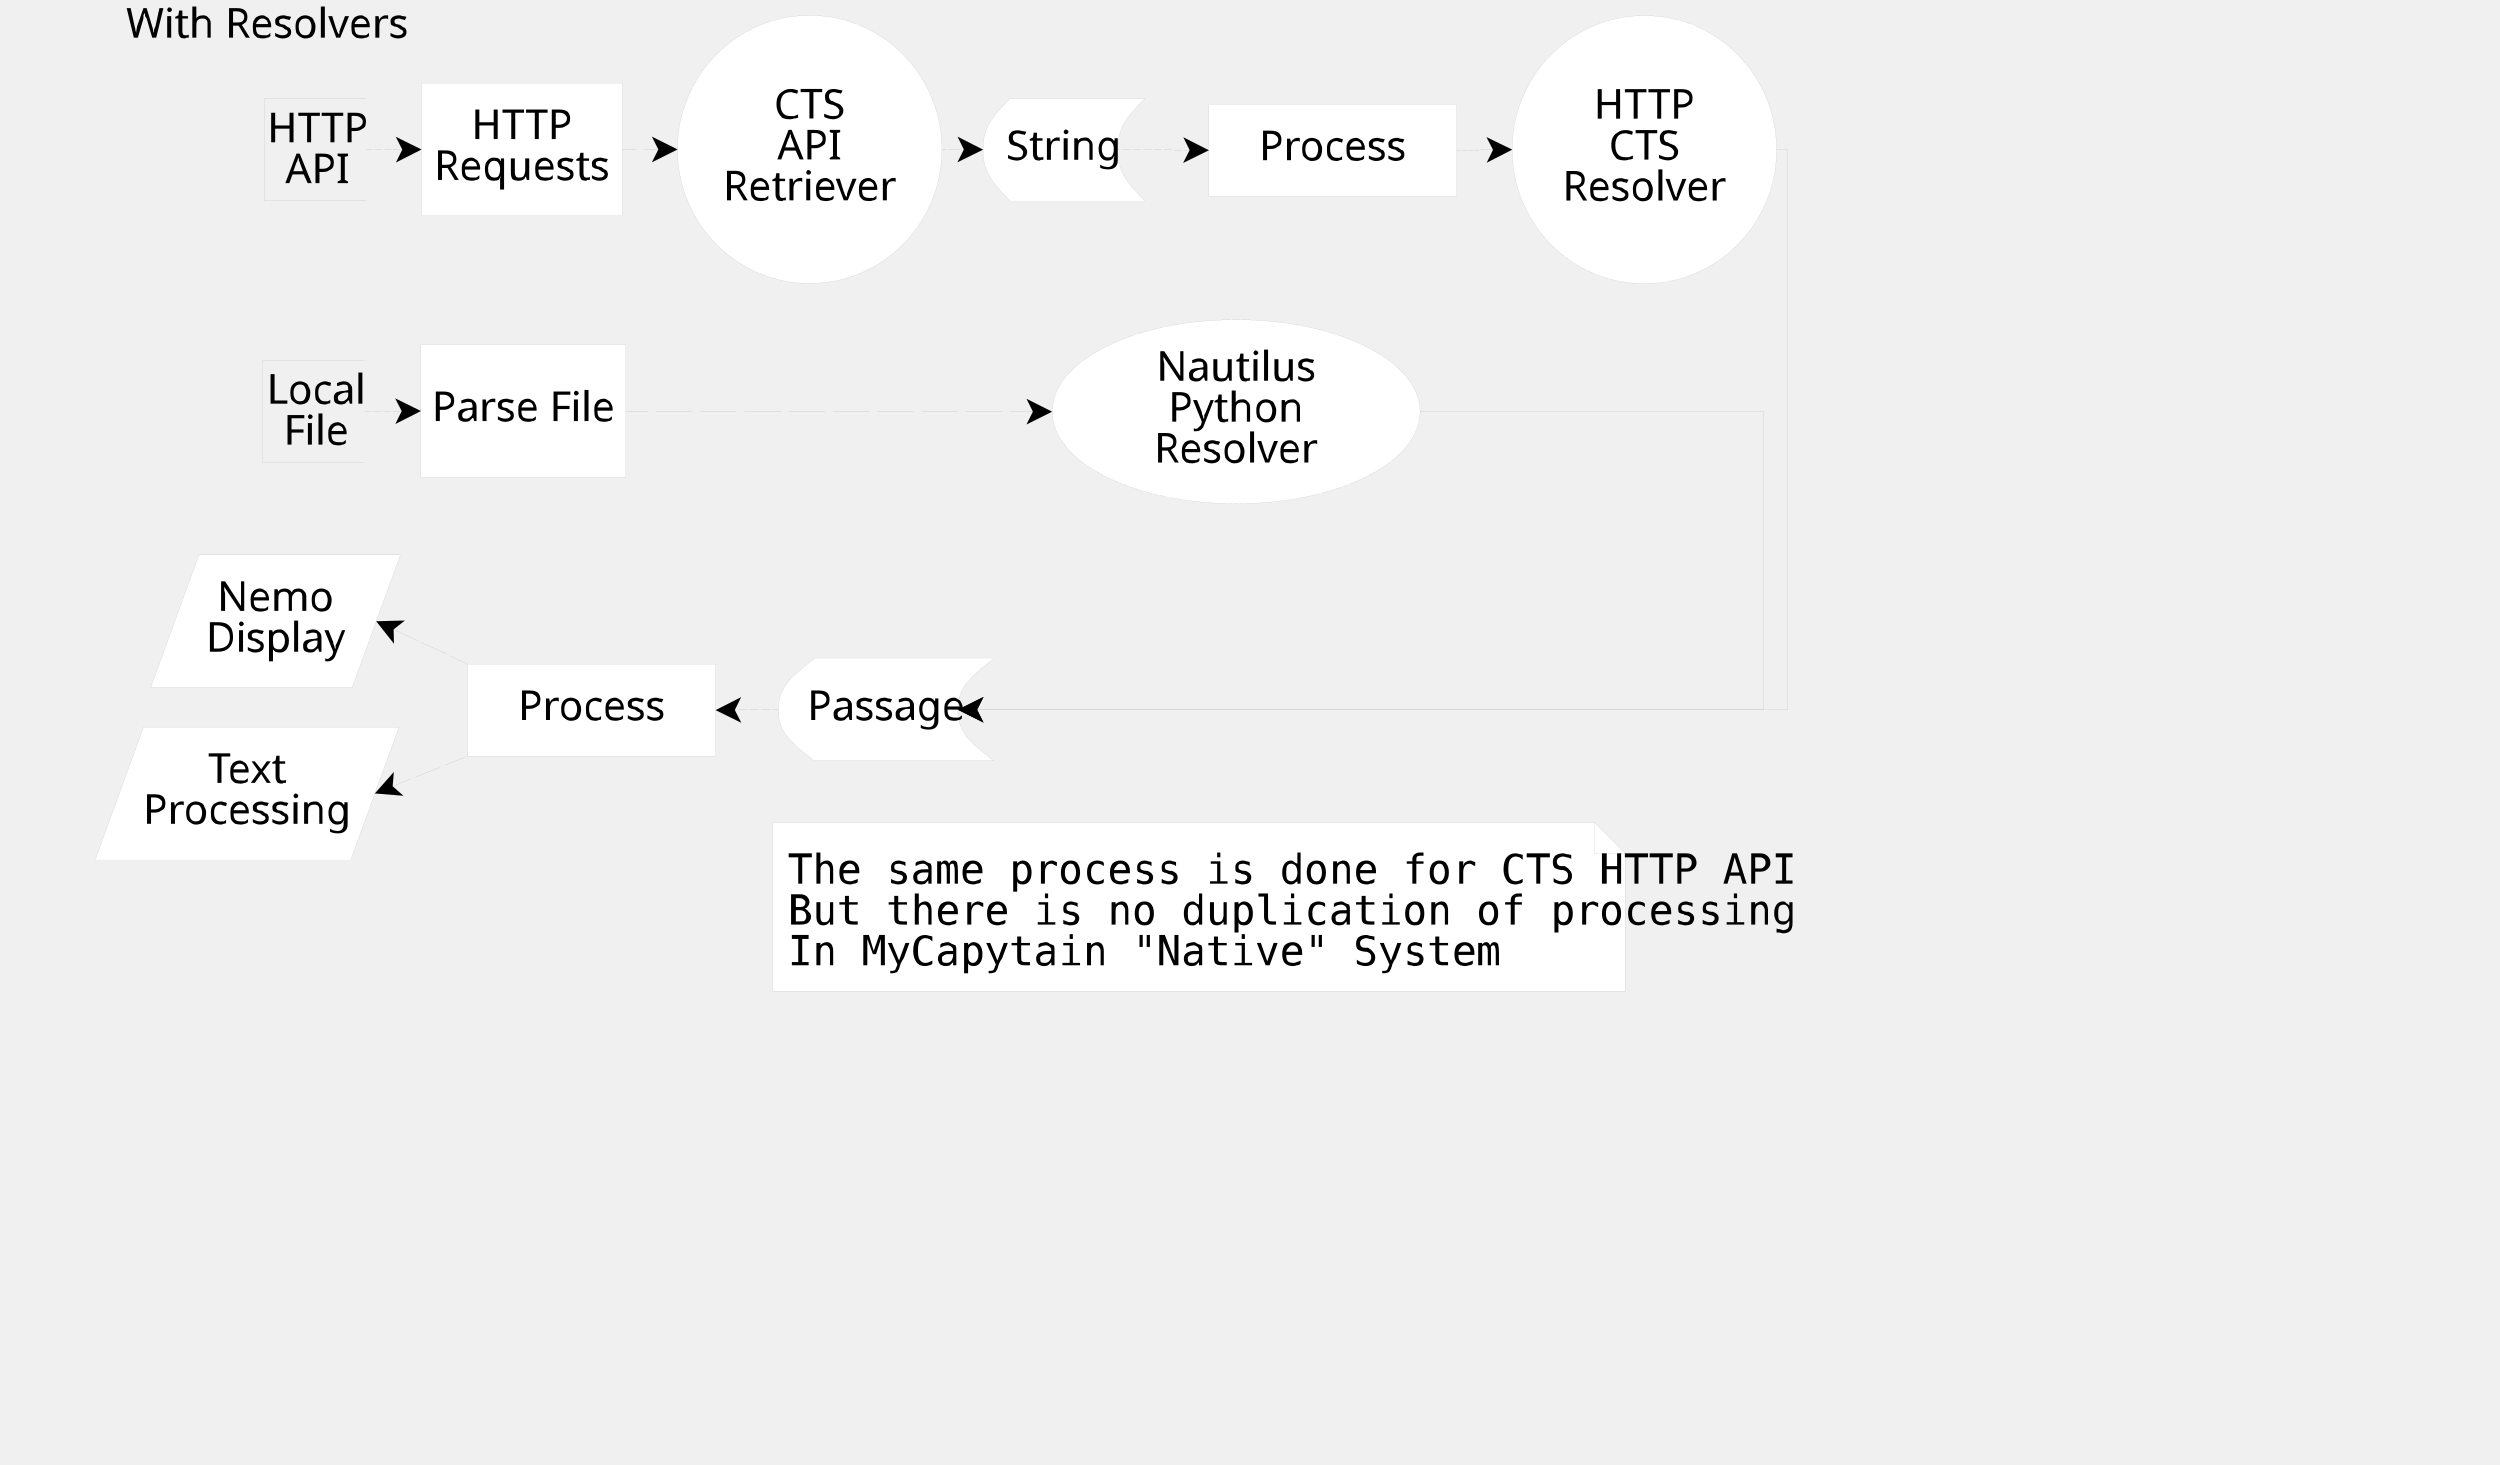
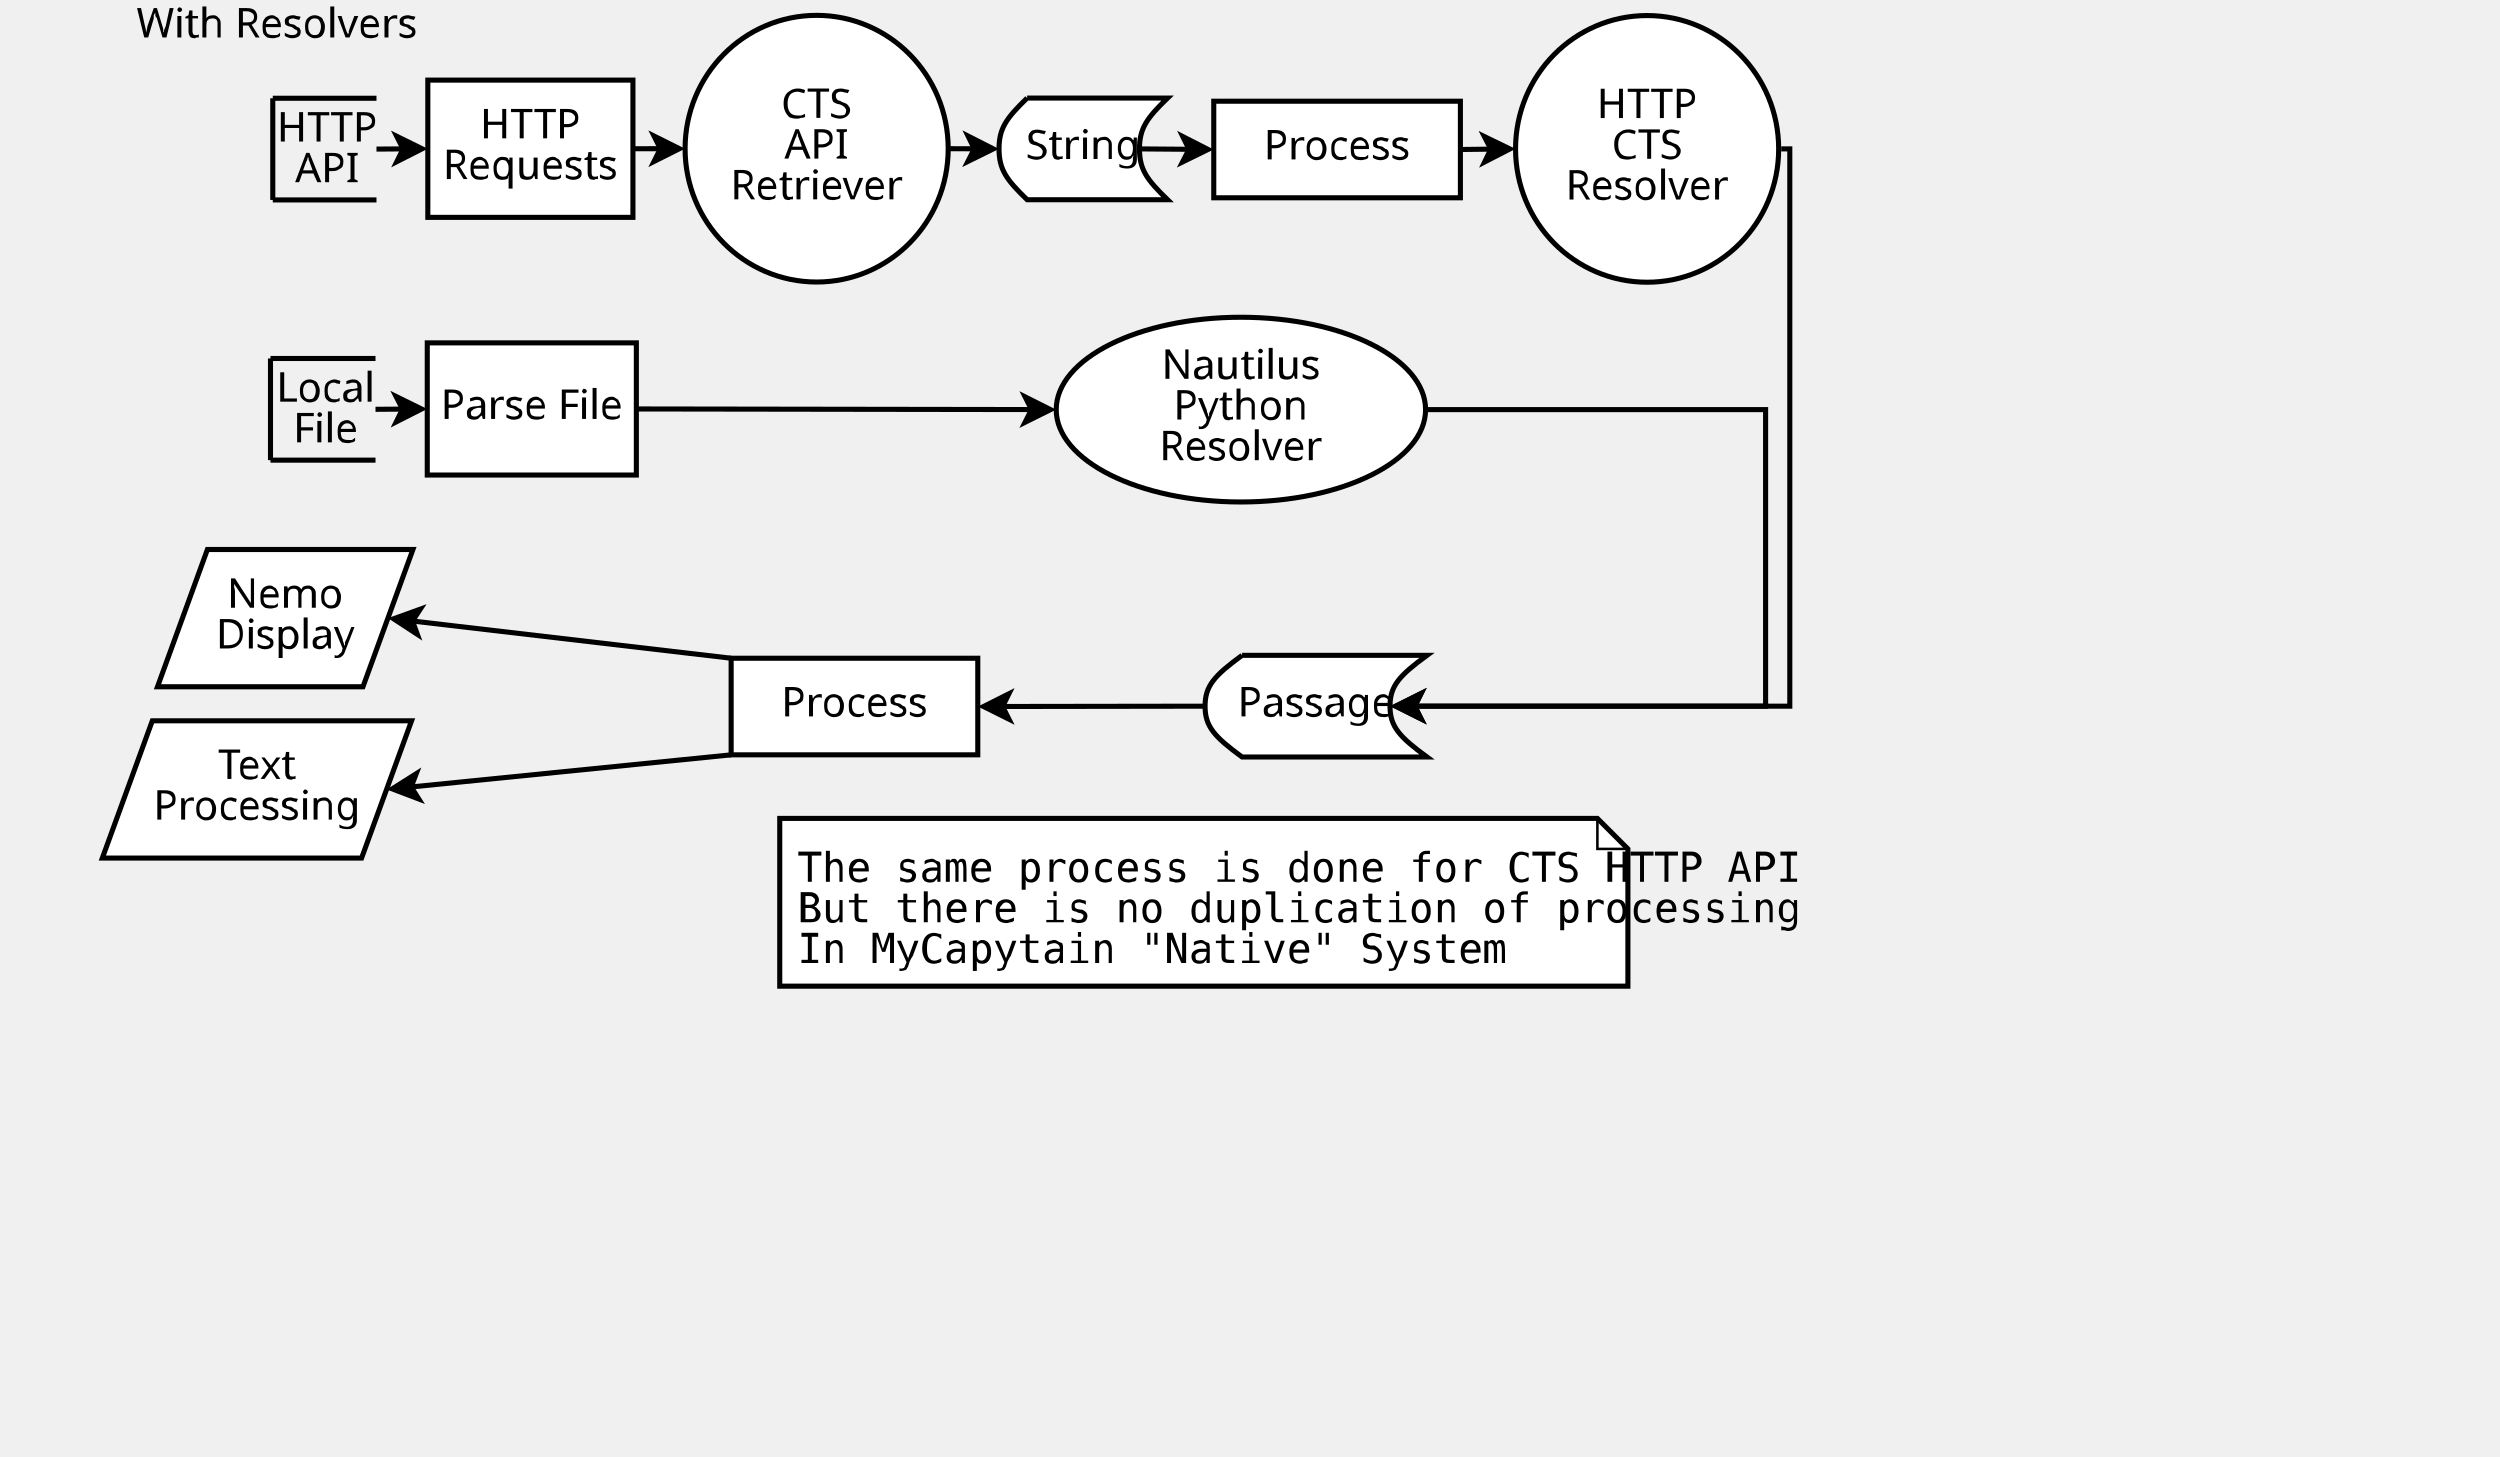
- <svg xmlns="http://www.w3.org/2000/svg" width="33.128cm" height="19.400cm" viewBox="12.076 9.255 45.204 28.655">
+ <svg xmlns="http://www.w3.org/2000/svg" width="33.296cm" height="19.400cm" viewBox="11.958 9.255 45.254 28.655">
  <text x="12.674" y="9.991" fill="#000000" text-anchor="start" font-size="0.80" font-family="sans" font-style="normal" font-weight="400">
With Resolvers</text>
-   <rect x="18.461" y="10.881" width="3.935" height="2.600" fill="#FFFFFF" stroke="none" stroke-width="0" />
-   <rect x="18.461" y="10.881" width="3.935" height="2.600" fill="none" stroke="#000000" stroke-width="0.001" />
+   <rect x="18.411" y="10.831" width="4.035" height="2.700" fill="#FFFFFF" stroke="none" stroke-width="0" />
+   <rect x="18.411" y="10.831" width="4.035" height="2.700" fill="none" stroke="#000000" stroke-width="0.100" />
  <text x="20.429" y="11.976" fill="#000000" text-anchor="middle" font-size="0.80" font-family="sans" font-style="normal" font-weight="400">
HTTP</text>
  <text x="20.429" y="12.776" fill="#000000" text-anchor="middle" font-size="0.80" font-family="sans" font-style="normal" font-weight="400">
Requests</text>
-   <rect x="18.450" y="16.000" width="4.012" height="2.600" fill="#FFFFFF" stroke="none" stroke-width="0" />
-   <rect x="18.450" y="16.000" width="4.012" height="2.600" fill="none" stroke="#000000" stroke-width="0.001" />
+   <rect x="18.400" y="16.000" width="4.113" height="2.600" fill="#FFFFFF" stroke="none" stroke-width="0" />
+   <rect x="18.400" y="16.000" width="4.113" height="2.600" fill="none" stroke="#000000" stroke-width="0.100" />
  <text x="20.456" y="17.495" fill="#000000" text-anchor="middle" font-size="0.80" font-family="sans" font-style="normal" font-weight="400">
Parse File</text>
  <ellipse cx="26.060" cy="12.180" rx="2.588" ry="2.623" fill="#FFFFFF" stroke="none" />
-   <ellipse cx="26.060" cy="12.180" rx="2.588" ry="2.623" fill="none" stroke="#000000" stroke-width="0.001" />
+   <ellipse cx="26.060" cy="12.180" rx="2.588" ry="2.623" fill="none" stroke="#000000" stroke-width="0.100" />
  <text x="26.060" y="11.575" fill="#000000" text-anchor="middle" font-size="0.80" font-family="sans" font-style="normal" font-weight="400">
CTS</text>
  <text x="26.060" y="12.375" fill="#000000" text-anchor="middle" font-size="0.80" font-family="sans" font-style="normal" font-weight="400">
API</text>
  <text x="26.060" y="13.175" fill="#000000" text-anchor="middle" font-size="0.80" font-family="sans" font-style="normal" font-weight="400">
Retriever</text>
-   <ellipse cx="34.406" cy="17.313" rx="3.601" ry="1.801" fill="#FFFFFF" stroke="none" />
-   <ellipse cx="34.406" cy="17.313" rx="3.601" ry="1.801" fill="none" stroke="#000000" stroke-width="0.001" />
+   <ellipse cx="34.406" cy="17.313" rx="3.633" ry="1.817" fill="#FFFFFF" stroke="none" />
+   <ellipse cx="34.406" cy="17.313" rx="3.633" ry="1.817" fill="none" stroke="#000000" stroke-width="0.100" />
  <text x="34.406" y="16.708" fill="#000000" text-anchor="middle" font-size="0.80" font-family="sans" font-style="normal" font-weight="400">
Nautilus</text>
  <text x="34.406" y="17.508" fill="#000000" text-anchor="middle" font-size="0.80" font-family="sans" font-style="normal" font-weight="400">
Python</text>
  <text x="34.406" y="18.308" fill="#000000" text-anchor="middle" font-size="0.80" font-family="sans" font-style="normal" font-weight="400">
Resolver</text>
-   <rect x="19.366" y="22.254" width="4.852" height="1.800" fill="#FFFFFF" stroke="none" stroke-width="0" />
-   <rect x="19.366" y="22.254" width="4.852" height="1.800" fill="none" stroke="#000000" stroke-width="0.001" />
-   <text x="21.792" y="23.349" fill="#000000" text-anchor="middle" font-size="0.80" font-family="sans" font-style="normal" font-weight="400">
+   <rect x="24.378" y="22.204" width="4.852" height="1.900" fill="#FFFFFF" stroke="none" stroke-width="0" />
+   <rect x="24.378" y="22.204" width="4.852" height="1.900" fill="none" stroke="#000000" stroke-width="0.100" />
+   <text x="26.805" y="23.349" fill="#000000" text-anchor="middle" font-size="0.80" font-family="sans" font-style="normal" font-weight="400">
Process</text>
-   <line x1="15.349" y1="16.307" x2="15.349" y2="18.307" stroke="#000000" stroke-width="0.001" />
-   <line x1="15.349" y1="16.307" x2="17.349" y2="16.307" stroke="#000000" stroke-width="0.001" />
-   <line x1="15.349" y1="18.307" x2="17.349" y2="18.307" stroke="#000000" stroke-width="0.001" />
-   <text x="16.399" y="17.157" fill="#000000" text-anchor="middle" font-size="0.80" font-family="sans" font-style="normal" font-weight="400">
+   <line x1="15.316" y1="16.307" x2="15.316" y2="18.307" stroke="#000000" stroke-width="0.100" />
+   <line x1="15.316" y1="16.307" x2="17.382" y2="16.307" stroke="#000000" stroke-width="0.100" />
+   <line x1="15.316" y1="18.307" x2="17.382" y2="18.307" stroke="#000000" stroke-width="0.100" />
+   <text x="16.401" y="17.157" fill="#000000" text-anchor="middle" font-size="0.80" font-family="sans" font-style="normal" font-weight="400">
Local</text>
-   <text x="16.399" y="17.957" fill="#000000" text-anchor="middle" font-size="0.80" font-family="sans" font-style="normal" font-weight="400">
+   <text x="16.401" y="17.957" fill="#000000" text-anchor="middle" font-size="0.80" font-family="sans" font-style="normal" font-weight="400">
File</text>
-   <line x1="15.381" y1="11.188" x2="15.381" y2="13.188" stroke="#000000" stroke-width="0.001" />
-   <line x1="15.381" y1="11.188" x2="17.381" y2="11.188" stroke="#000000" stroke-width="0.001" />
-   <line x1="15.381" y1="13.188" x2="17.381" y2="13.188" stroke="#000000" stroke-width="0.001" />
-   <text x="16.431" y="12.038" fill="#000000" text-anchor="middle" font-size="0.80" font-family="sans" font-style="normal" font-weight="400">
+   <line x1="15.361" y1="11.188" x2="15.361" y2="13.188" stroke="#000000" stroke-width="0.100" />
+   <line x1="15.361" y1="11.188" x2="17.401" y2="11.188" stroke="#000000" stroke-width="0.100" />
+   <line x1="15.361" y1="13.188" x2="17.401" y2="13.188" stroke="#000000" stroke-width="0.100" />
+   <text x="16.432" y="12.038" fill="#000000" text-anchor="middle" font-size="0.80" font-family="sans" font-style="normal" font-weight="400">
HTTP</text>
-   <text x="16.431" y="12.838" fill="#000000" text-anchor="middle" font-size="0.80" font-family="sans" font-style="normal" font-weight="400">
+   <text x="16.432" y="12.838" fill="#000000" text-anchor="middle" font-size="0.80" font-family="sans" font-style="normal" font-weight="400">
API</text>
-   <line x1="17.381" y1="12.188" x2="18.086" y2="12.183" stroke="#000000" stroke-width="0.001" />
-   <polygon fill="#000000" stroke="none" stroke-width="0.001" points="18.461,12.181 17.963,12.434 18.086,12.183 17.960,11.934 " />
-   <polygon fill="none" stroke="#000000" stroke-width="0.001" points="18.461,12.181 17.963,12.434 18.086,12.183 17.960,11.934 " />
-   <line x1="17.349" y1="17.307" x2="18.075" y2="17.302" stroke="#000000" stroke-width="0.001" />
-   <polygon fill="#000000" stroke="none" stroke-width="0.001" points="18.450,17.300 17.951,17.553 18.075,17.302 17.948,17.053 " />
-   <polygon fill="none" stroke="#000000" stroke-width="0.001" points="18.450,17.300 17.951,17.553 18.075,17.302 17.948,17.053 " />
-   <line x1="22.396" y1="12.181" x2="23.098" y2="12.180" stroke="#000000" stroke-width="0.001" />
-   <polygon fill="#000000" stroke="none" stroke-width="0.001" points="23.473,12.180 22.973,12.430 23.098,12.180 22.972,11.930 " />
-   <polygon fill="none" stroke="#000000" stroke-width="0.001" points="23.473,12.180 22.973,12.430 23.098,12.180 22.972,11.930 " />
-   <polyline fill="none" stroke="#000000" stroke-width="0.001" points="44.985,12.184 45.204,12.184 45.204,23.147 29.336,23.147 " />
-   <polygon fill="#000000" stroke="none" stroke-width="0.001" points="28.961,23.147 29.461,22.897 29.336,23.147 29.461,23.397 " />
-   <polygon fill="none" stroke="#000000" stroke-width="0.001" points="28.961,23.147 29.461,22.897 29.336,23.147 29.461,23.397 " />
-   <polyline fill="none" stroke="#000000" stroke-width="0.001" points="38.007,17.313 44.728,17.313 44.728,23.147 29.336,23.147 " />
-   <polygon fill="#000000" stroke="none" stroke-width="0.001" points="28.961,23.147 29.461,22.897 29.336,23.147 29.461,23.397 " />
-   <polygon fill="none" stroke="#000000" stroke-width="0.001" points="28.961,23.147 29.461,22.897 29.336,23.147 29.461,23.397 " />
-   <line x1="22.462" y1="17.300" x2="30.429" y2="17.312" stroke="#000000" stroke-width="0.001" />
-   <polygon fill="#000000" stroke="none" stroke-width="0.001" points="30.804,17.313 30.304,17.562 30.429,17.312 30.305,17.062 " />
-   <polygon fill="none" stroke="#000000" stroke-width="0.001" points="30.804,17.313 30.304,17.562 30.429,17.312 30.305,17.062 " />
-   <path stroke="none" fill="#FFFFFF" stroke-width="0.001" d="M 26.151,22.147 L 29.663,22.147 C 29.136,22.547 28.961,22.747 28.961,23.147 C 28.961,23.547 29.136,23.747 29.663,24.147 L 26.151,24.147 C 25.624,23.747 25.448,23.547 25.448,23.147 C 25.448,22.747 25.624,22.547 26.151,22.147 " />
-   <path stroke="#000000" fill="none" stroke-width="0.001" d="M 26.151,22.147 L 29.663,22.147 C 29.136,22.547 28.961,22.747 28.961,23.147 C 28.961,23.547 29.136,23.747 29.663,24.147 L 26.151,24.147 C 25.624,23.747 25.448,23.547 25.448,23.147 C 25.448,22.747 25.624,22.547 26.151,22.147 " />
-   <text x="27.556" y="23.347" fill="#000000" text-anchor="middle" font-size="0.80" font-family="sans" font-style="normal" font-weight="400">
+   <line x1="17.401" y1="12.188" x2="17.924" y2="12.184" stroke="#000000" stroke-width="0.100" />
+   <polygon fill="#000000" stroke="none" stroke-width="0.100" points="18.299,12.182 17.801,12.435 17.924,12.184 17.798,11.935 " />
+   <polygon fill="none" stroke="#000000" stroke-width="0.100" points="18.299,12.182 17.801,12.435 17.924,12.184 17.798,11.935 " />
+   <line x1="17.382" y1="17.307" x2="17.913" y2="17.303" stroke="#000000" stroke-width="0.100" />
+   <polygon fill="#000000" stroke="none" stroke-width="0.100" points="18.288,17.301 17.790,17.554 17.913,17.303 17.786,17.054 " />
+   <polygon fill="none" stroke="#000000" stroke-width="0.100" points="18.288,17.301 17.790,17.554 17.913,17.303 17.786,17.054 " />
+   <line x1="22.446" y1="12.181" x2="22.986" y2="12.180" stroke="#000000" stroke-width="0.100" />
+   <polygon fill="#000000" stroke="none" stroke-width="0.100" points="23.361,12.180 22.861,12.431 22.986,12.180 22.861,11.931 " />
+   <polygon fill="none" stroke="#000000" stroke-width="0.100" points="23.361,12.180 22.861,12.431 22.986,12.180 22.861,11.931 " />
+   <polyline fill="none" stroke="#000000" stroke-width="0.100" points="45.035,12.184 45.204,12.184 45.204,23.147 37.826,23.147 " />
+   <polygon fill="#000000" stroke="none" stroke-width="0.100" points="37.451,23.147 37.951,22.897 37.826,23.147 37.951,23.397 " />
+   <polygon fill="none" stroke="#000000" stroke-width="0.100" points="37.451,23.147 37.951,22.897 37.826,23.147 37.951,23.397 " />
+   <polyline fill="none" stroke="#000000" stroke-width="0.100" points="38.039,17.313 44.728,17.313 44.728,23.147 37.826,23.147 " />
+   <polygon fill="#000000" stroke="none" stroke-width="0.100" points="37.451,23.147 37.951,22.897 37.826,23.147 37.951,23.397 " />
+   <polygon fill="none" stroke="#000000" stroke-width="0.100" points="37.451,23.147 37.951,22.897 37.826,23.147 37.951,23.397 " />
+   <line x1="22.512" y1="17.300" x2="30.286" y2="17.312" stroke="#000000" stroke-width="0.100" />
+   <polygon fill="#000000" stroke="none" stroke-width="0.100" points="30.661,17.313 30.160,17.562 30.286,17.312 30.161,17.062 " />
+   <polygon fill="none" stroke="#000000" stroke-width="0.100" points="30.661,17.313 30.160,17.562 30.286,17.312 30.161,17.062 " />
+   <path stroke="none" fill="#FFFFFF" stroke-width="0.100" d="M 34.429,22.147 L 38.066,22.147 C 37.521,22.547 37.339,22.747 37.339,23.147 C 37.339,23.547 37.521,23.747 38.066,24.147 L 34.429,24.147 C 33.883,23.747 33.701,23.547 33.701,23.147 C 33.701,22.747 33.883,22.547 34.429,22.147 " />
+   <path stroke="#000000" fill="none" stroke-width="0.100" d="M 34.429,22.147 L 38.066,22.147 C 37.521,22.547 37.339,22.747 37.339,23.147 C 37.339,23.547 37.521,23.747 38.066,24.147 L 34.429,24.147 C 33.883,23.747 33.701,23.547 33.701,23.147 C 33.701,22.747 33.883,22.547 34.429,22.147 " />
+   <text x="35.884" y="23.347" fill="#000000" text-anchor="middle" font-size="0.80" font-family="sans" font-style="normal" font-weight="400">
Passage</text>
-   <polygon fill="#FFFFFF" stroke="none" stroke-width="0.001" points="14.107,20.115 18.049,20.115 17.103,22.715 13.161,22.715 " />
-   <polygon fill="none" stroke="#000000" stroke-width="0.001" points="14.107,20.115 18.049,20.115 17.103,22.715 13.161,22.715 " />
+   <polygon fill="#FFFFFF" stroke="none" stroke-width="0.100" points="14.075,20.065 18.118,20.065 17.135,22.765 13.093,22.765 " />
+   <polygon fill="none" stroke="#000000" stroke-width="0.100" points="14.075,20.065 18.118,20.065 17.135,22.765 13.093,22.765 " />
  <text x="15.605" y="21.210" fill="#000000" text-anchor="middle" font-size="0.80" font-family="sans" font-style="normal" font-weight="400">
Nemo</text>
  <text x="15.605" y="22.010" fill="#000000" text-anchor="middle" font-size="0.80" font-family="sans" font-style="normal" font-weight="400">
Display</text>
-   <polygon fill="#FFFFFF" stroke="none" stroke-width="0.001" points="13.023,23.485 18.022,23.485 17.076,26.085 12.076,26.085 " />
-   <polygon fill="none" stroke="#000000" stroke-width="0.001" points="13.023,23.485 18.022,23.485 17.076,26.085 12.076,26.085 " />
+   <polygon fill="#FFFFFF" stroke="none" stroke-width="0.100" points="12.991,23.435 18.091,23.435 17.108,26.135 12.008,26.135 " />
+   <polygon fill="none" stroke="#000000" stroke-width="0.100" points="12.991,23.435 18.091,23.435 17.108,26.135 12.008,26.135 " />
  <text x="15.049" y="24.580" fill="#000000" text-anchor="middle" font-size="0.80" font-family="sans" font-style="normal" font-weight="400">
Text</text>
  <text x="15.049" y="25.380" fill="#000000" text-anchor="middle" font-size="0.80" font-family="sans" font-style="normal" font-weight="400">
Processing</text>
-   <line x1="19.366" y1="22.254" x2="17.916" y2="21.574" stroke="#000000" stroke-width="0.001" />
-   <polygon fill="#000000" stroke="none" stroke-width="0.001" points="17.576,21.415 18.135,21.401 17.916,21.574 17.923,21.854 " />
-   <polygon fill="none" stroke="#000000" stroke-width="0.001" points="17.576,21.415 18.135,21.401 17.916,21.574 17.923,21.854 " />
-   <line x1="19.366" y1="24.054" x2="17.897" y2="24.645" stroke="#000000" stroke-width="0.001" />
-   <polygon fill="#000000" stroke="none" stroke-width="0.001" points="17.549,24.785 17.920,24.366 17.897,24.645 18.107,24.830 " />
-   <polygon fill="none" stroke="#000000" stroke-width="0.001" points="17.549,24.785 17.920,24.366 17.897,24.645 18.107,24.830 " />
-   <line x1="25.448" y1="23.147" x2="24.594" y2="23.152" stroke="#000000" stroke-width="0.001" />
-   <polygon fill="#000000" stroke="none" stroke-width="0.001" points="24.219,23.154 24.717,22.901 24.594,23.152 24.720,23.401 " />
-   <polygon fill="none" stroke="#000000" stroke-width="0.001" points="24.219,23.154 24.717,22.901 24.594,23.152 24.720,23.401 " />
-   <polygon fill="#FFFFFF" stroke="none" stroke-width="0.001" points="25.334,25.355 41.419,25.355 42.019,25.955 42.019,28.655 25.334,28.655 " />
-   <polygon fill="none" stroke="#000000" stroke-width="0.001" points="25.334,25.355 41.419,25.355 42.019,25.955 42.019,28.655 25.334,28.655 " />
-   <polyline fill="none" stroke="#000000" stroke-width="0.001" points="41.419,25.355 41.419,25.955 42.019,25.955 " />
-   <text x="25.634" y="26.550" fill="#000000" text-anchor="start" font-size="0.80" font-family="monospace" font-style="normal" font-weight="400">
+   <line x1="24.378" y1="22.204" x2="18.110" y2="21.472" stroke="#000000" stroke-width="0.100" />
+   <polygon fill="#000000" stroke="none" stroke-width="0.100" points="17.737,21.428 18.263,21.238 18.110,21.472 18.205,21.734 " />
+   <polygon fill="none" stroke="#000000" stroke-width="0.100" points="17.737,21.428 18.263,21.238 18.110,21.472 18.205,21.734 " />
+   <line x1="24.378" y1="24.104" x2="18.084" y2="24.736" stroke="#000000" stroke-width="0.100" />
+   <polygon fill="#000000" stroke="none" stroke-width="0.100" points="17.710,24.774 18.183,24.475 18.084,24.736 18.233,24.973 " />
+   <polygon fill="none" stroke="#000000" stroke-width="0.100" points="17.710,24.774 18.183,24.475 18.084,24.736 18.233,24.973 " />
+   <line x1="33.701" y1="23.147" x2="29.718" y2="23.153" stroke="#000000" stroke-width="0.100" />
+   <polygon fill="#000000" stroke="none" stroke-width="0.100" points="29.343,23.154 29.842,22.903 29.718,23.153 29.843,23.403 " />
+   <polygon fill="none" stroke="#000000" stroke-width="0.100" points="29.343,23.154 29.842,22.903 29.718,23.153 29.843,23.403 " />
+   <polygon fill="#FFFFFF" stroke="none" stroke-width="0.100" points="25.334,25.355 41.419,25.355 42.019,25.955 42.019,28.655 25.334,28.655 " />
+   <polygon fill="none" stroke="#000000" stroke-width="0.100" points="25.334,25.355 41.419,25.355 42.019,25.955 42.019,28.655 25.334,28.655 " />
+   <polyline fill="none" stroke="#000000" stroke-width="0.050" points="41.419,25.355 41.419,25.955 42.019,25.955 " />
+   <text x="25.684" y="26.600" fill="#000000" text-anchor="start" font-size="0.80" font-family="monospace" font-style="normal" font-weight="400">
The same process is done for CTS HTTP API</text>
-   <text x="25.634" y="27.350" fill="#000000" text-anchor="start" font-size="0.80" font-family="monospace" font-style="normal" font-weight="400">
+   <text x="25.684" y="27.400" fill="#000000" text-anchor="start" font-size="0.80" font-family="monospace" font-style="normal" font-weight="400">
But there is no duplication of processing</text>
-   <text x="25.634" y="28.150" fill="#000000" text-anchor="start" font-size="0.80" font-family="monospace" font-style="normal" font-weight="400">
+   <text x="25.684" y="28.200" fill="#000000" text-anchor="start" font-size="0.80" font-family="monospace" font-style="normal" font-weight="400">
In MyCapytain "Native" System</text>
-   <rect x="33.872" y="11.296" width="4.852" height="1.800" fill="#FFFFFF" stroke="none" stroke-width="0" />
-   <rect x="33.872" y="11.296" width="4.852" height="1.800" fill="none" stroke="#000000" stroke-width="0.001" />
+   <rect x="33.872" y="11.246" width="4.852" height="1.900" fill="#FFFFFF" stroke="none" stroke-width="0" />
+   <rect x="33.872" y="11.246" width="4.852" height="1.900" fill="none" stroke="#000000" stroke-width="0.100" />
  <text x="36.298" y="12.391" fill="#000000" text-anchor="middle" font-size="0.80" font-family="sans" font-style="normal" font-weight="400">
Process</text>
  <ellipse cx="42.397" cy="12.184" rx="2.588" ry="2.623" fill="#FFFFFF" stroke="none" />
-   <ellipse cx="42.397" cy="12.184" rx="2.588" ry="2.623" fill="none" stroke="#000000" stroke-width="0.001" />
+   <ellipse cx="42.397" cy="12.184" rx="2.588" ry="2.623" fill="none" stroke="#000000" stroke-width="0.100" />
  <text x="42.397" y="11.579" fill="#000000" text-anchor="middle" font-size="0.80" font-family="sans" font-style="normal" font-weight="400">
HTTP</text>
  <text x="42.397" y="12.379" fill="#000000" text-anchor="middle" font-size="0.80" font-family="sans" font-style="normal" font-weight="400">
CTS</text>
  <text x="42.397" y="13.179" fill="#000000" text-anchor="middle" font-size="0.80" font-family="sans" font-style="normal" font-weight="400">
Resolver</text>
-   <path stroke="none" fill="#FFFFFF" stroke-width="0.001" d="M 29.981,11.184 L 32.618,11.184 C 32.223,11.584 32.091,11.784 32.091,12.184 C 32.091,12.584 32.223,12.784 32.618,13.184 L 29.981,13.184 C 29.585,12.784 29.453,12.584 29.453,12.184 C 29.453,11.784 29.585,11.584 29.981,11.184 " />
-   <path stroke="#000000" fill="none" stroke-width="0.001" d="M 29.981,11.184 L 32.618,11.184 C 32.223,11.584 32.091,11.784 32.091,12.184 C 32.091,12.584 32.223,12.784 32.618,13.184 L 29.981,13.184 C 29.585,12.784 29.453,12.584 29.453,12.184 C 29.453,11.784 29.585,11.584 29.981,11.184 " />
-   <text x="31.036" y="12.384" fill="#000000" text-anchor="middle" font-size="0.80" font-family="sans" font-style="normal" font-weight="400">
+   <path stroke="none" fill="#FFFFFF" stroke-width="0.100" d="M 30.201,11.184 L 32.963,11.184 C 32.549,11.584 32.411,11.784 32.411,12.184 C 32.411,12.584 32.549,12.784 32.963,13.184 L 30.201,13.184 C 29.786,12.784 29.648,12.584 29.648,12.184 C 29.648,11.784 29.786,11.584 30.201,11.184 " />
+   <path stroke="#000000" fill="none" stroke-width="0.100" d="M 30.201,11.184 L 32.963,11.184 C 32.549,11.584 32.411,11.784 32.411,12.184 C 32.411,12.584 32.549,12.784 32.963,13.184 L 30.201,13.184 C 29.786,12.784 29.648,12.584 29.648,12.184 C 29.648,11.784 29.786,11.584 30.201,11.184 " />
+   <text x="31.306" y="12.384" fill="#000000" text-anchor="middle" font-size="0.80" font-family="sans" font-style="normal" font-weight="400">
String</text>
-   <line x1="28.648" y1="12.180" x2="29.078" y2="12.182" stroke="#000000" stroke-width="0.001" />
-   <polygon fill="#000000" stroke="none" stroke-width="0.001" points="29.453,12.184 28.952,12.431 29.078,12.182 28.955,11.931 " />
-   <polygon fill="none" stroke="#000000" stroke-width="0.001" points="29.453,12.184 28.952,12.431 29.078,12.182 28.955,11.931 " />
-   <line x1="32.091" y1="12.184" x2="33.497" y2="12.193" stroke="#000000" stroke-width="0.001" />
-   <polygon fill="#000000" stroke="none" stroke-width="0.001" points="33.872,12.196 33.370,12.443 33.497,12.193 33.374,11.943 " />
-   <polygon fill="none" stroke="#000000" stroke-width="0.001" points="33.872,12.196 33.370,12.443 33.497,12.193 33.374,11.943 " />
-   <line x1="38.725" y1="12.196" x2="39.435" y2="12.188" stroke="#000000" stroke-width="0.001" />
-   <polygon fill="#000000" stroke="none" stroke-width="0.001" points="39.810,12.184 39.312,12.439 39.435,12.188 39.307,11.939 " />
-   <polygon fill="none" stroke="#000000" stroke-width="0.001" points="39.810,12.184 39.312,12.439 39.435,12.188 39.307,11.939 " />
+   <line x1="28.648" y1="12.180" x2="29.161" y2="12.182" stroke="#000000" stroke-width="0.100" />
+   <polygon fill="#000000" stroke="none" stroke-width="0.100" points="29.536,12.184 29.035,12.431 29.161,12.182 29.038,11.931 " />
+   <polygon fill="none" stroke="#000000" stroke-width="0.100" points="29.536,12.184 29.035,12.431 29.161,12.182 29.038,11.931 " />
+   <line x1="32.411" y1="12.184" x2="33.385" y2="12.192" stroke="#000000" stroke-width="0.100" />
+   <polygon fill="#000000" stroke="none" stroke-width="0.100" points="33.760,12.195 33.258,12.441 33.385,12.192 33.262,11.941 " />
+   <polygon fill="none" stroke="#000000" stroke-width="0.100" points="33.760,12.195 33.258,12.441 33.385,12.192 33.262,11.941 " />
+   <line x1="38.725" y1="12.196" x2="39.323" y2="12.189" stroke="#000000" stroke-width="0.100" />
+   <polygon fill="#000000" stroke="none" stroke-width="0.100" points="39.698,12.185 39.201,12.441 39.323,12.189 39.195,11.941 " />
+   <polygon fill="none" stroke="#000000" stroke-width="0.100" points="39.698,12.185 39.201,12.441 39.323,12.189 39.195,11.941 " />
</svg>
